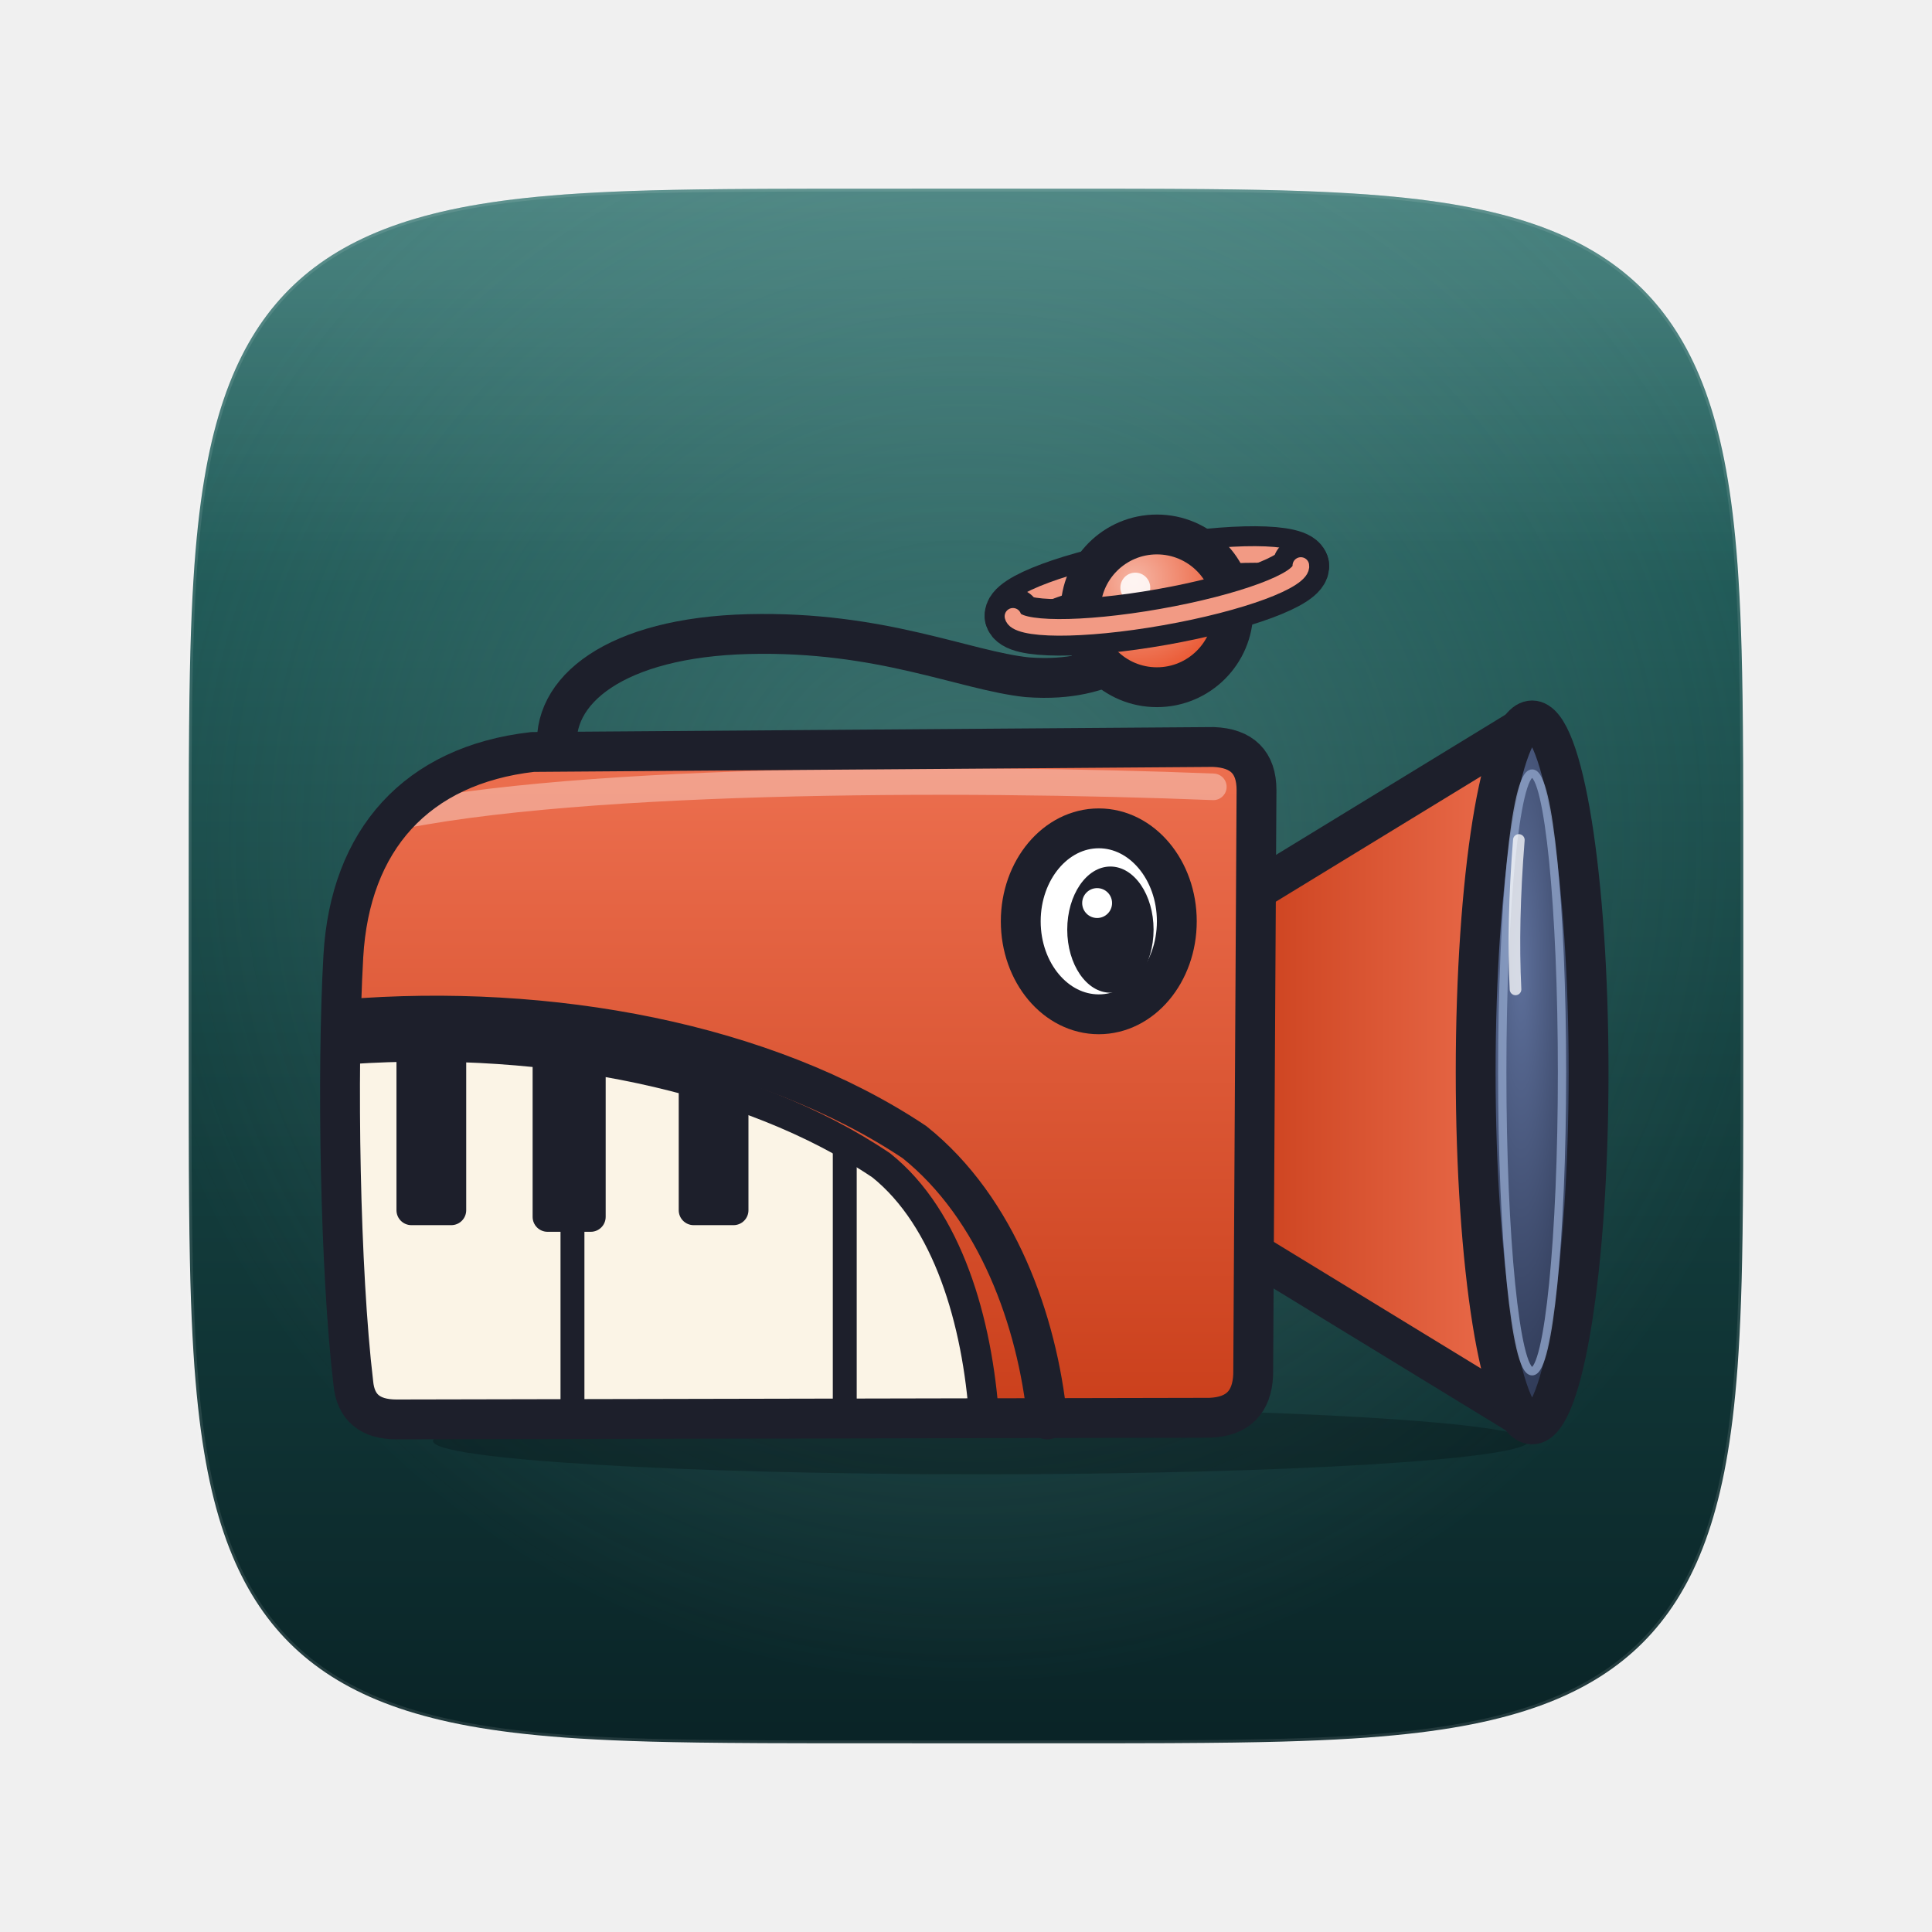
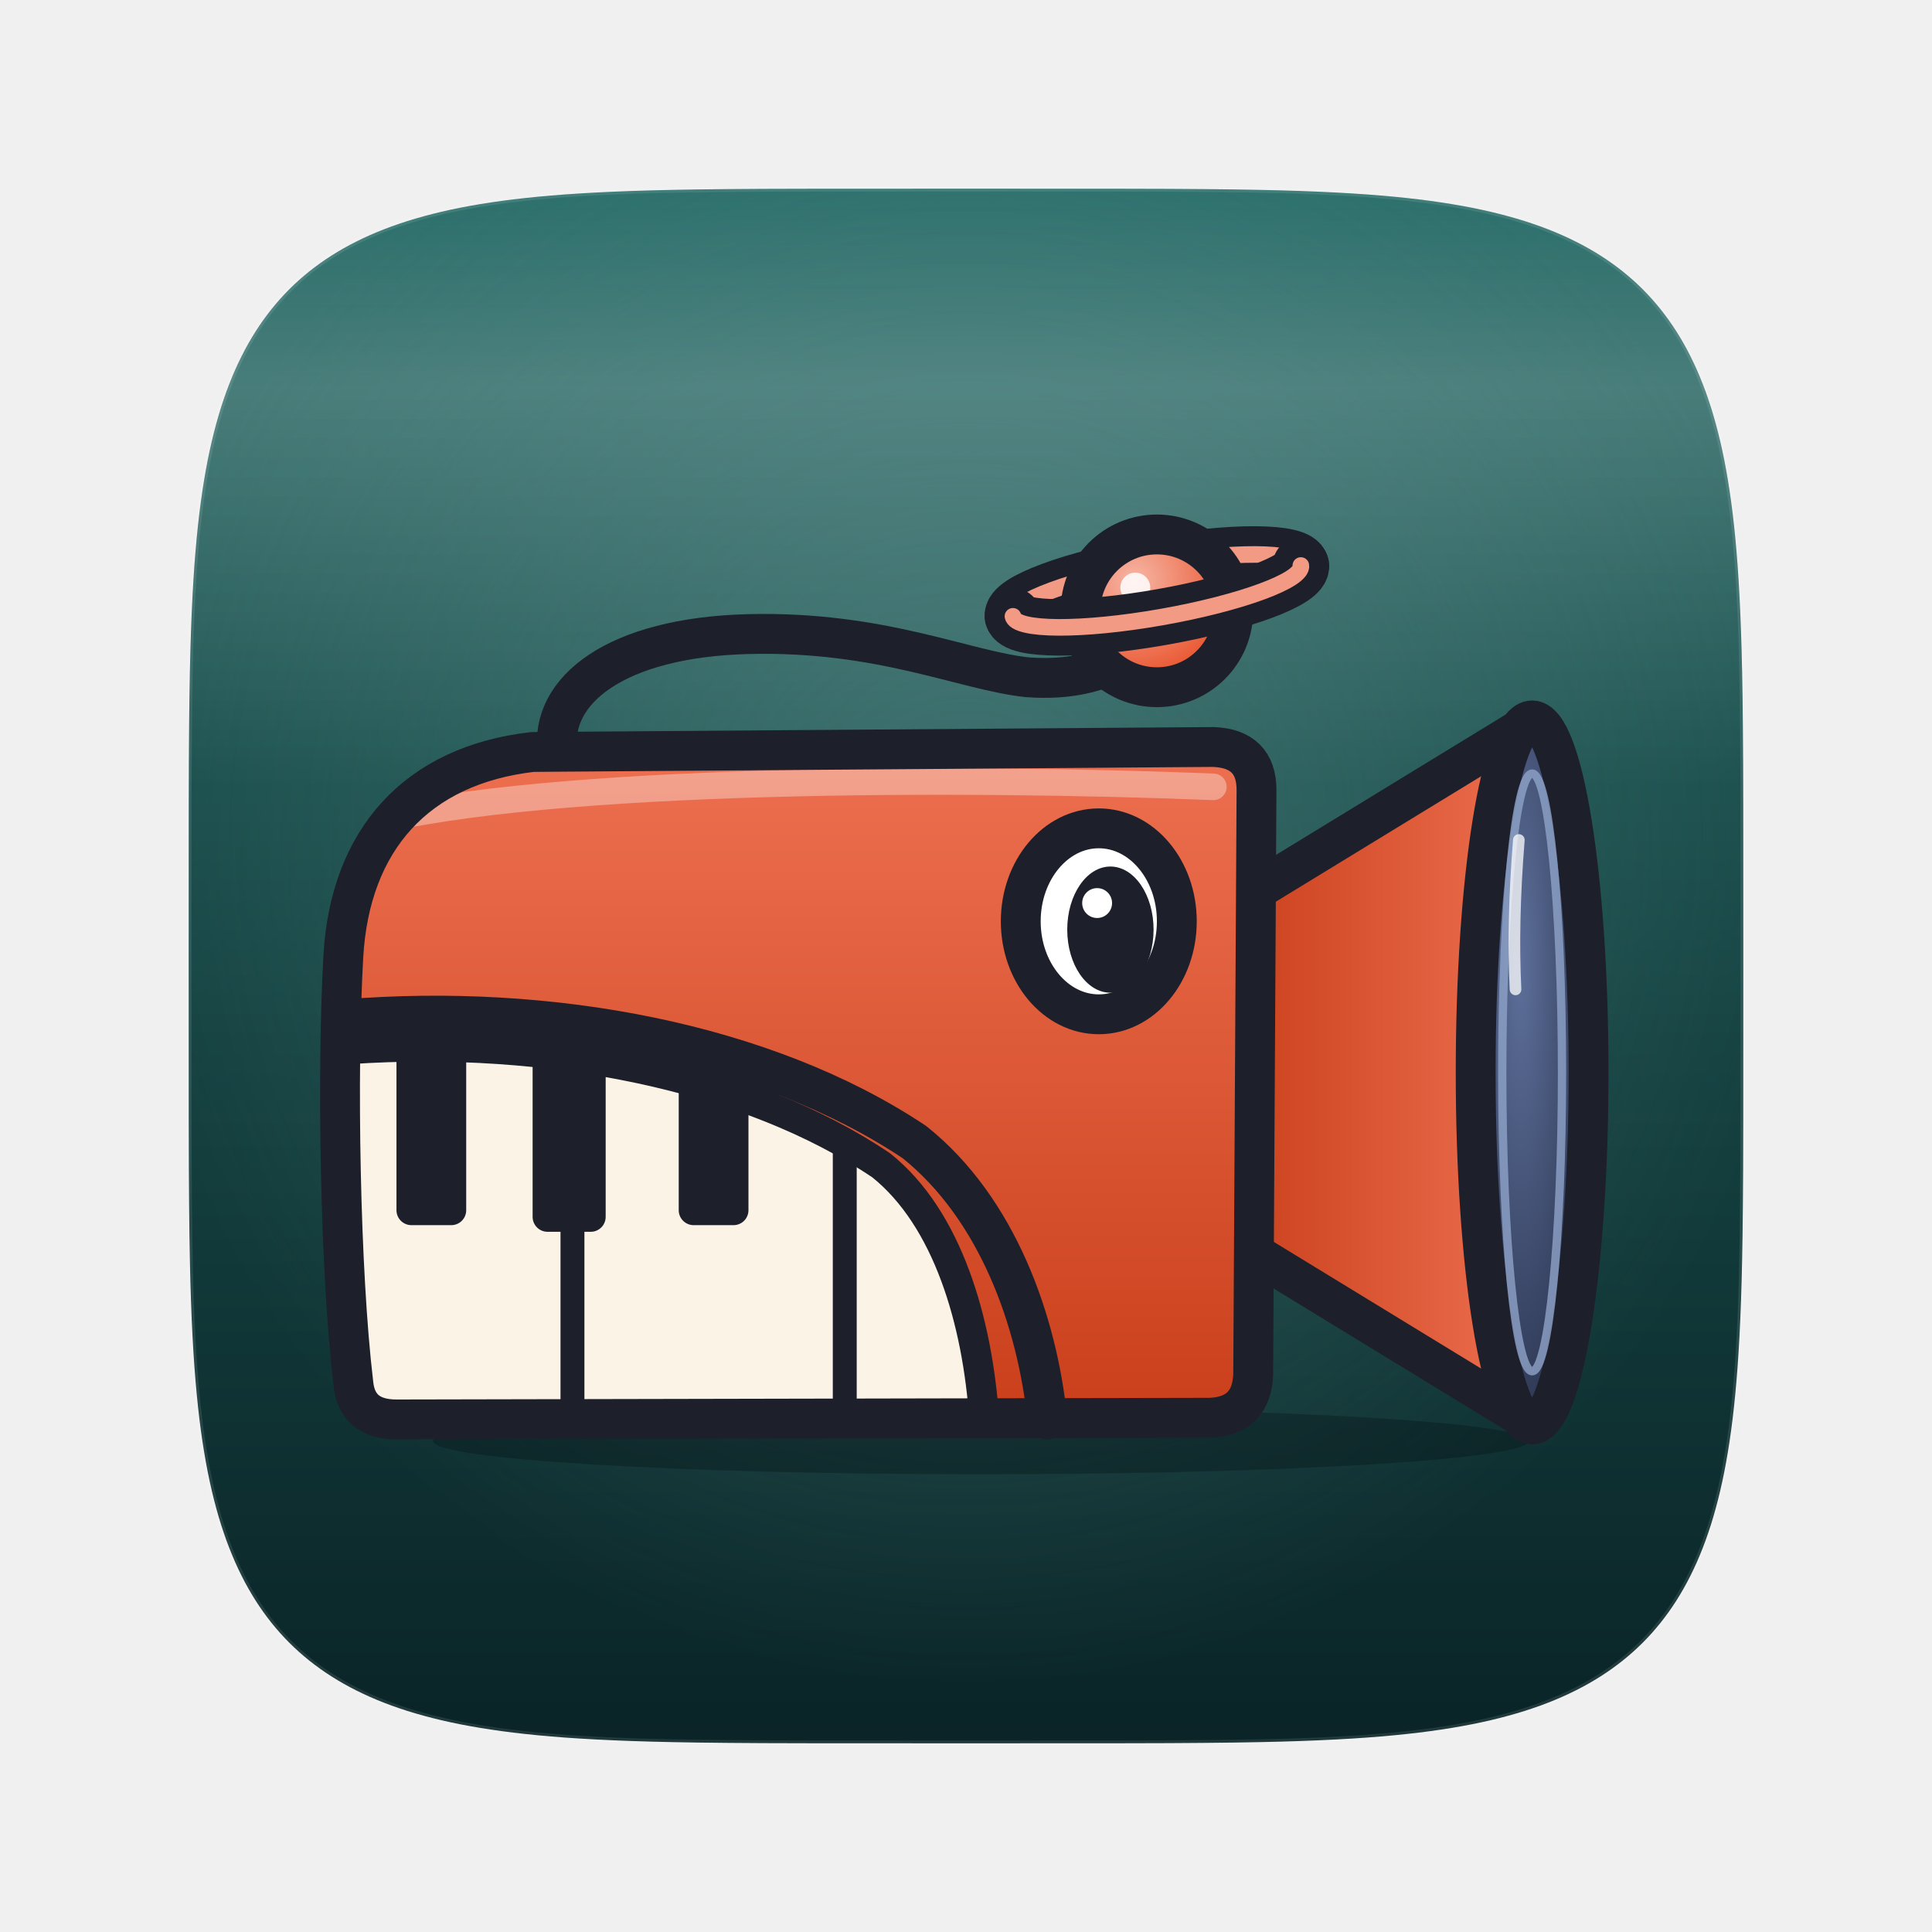
<svg xmlns="http://www.w3.org/2000/svg" width="1024" height="1024" viewBox="0 0 1024 1024">
  <defs>
    <linearGradient id="plate" x1="0" y1="0" x2="0" y2="1">
      <stop offset="0" stop-color="#2a6e6a" />
      <stop offset="0.55" stop-color="#154241" />
      <stop offset="1" stop-color="#0a2427" />
    </linearGradient>
    <radialGradient id="glow" cx="0.5" cy="0.42" r="0.55">
      <stop offset="0" stop-color="#5f928f" stop-opacity="0.45" />
      <stop offset="1" stop-color="#5f928f" stop-opacity="0" />
    </radialGradient>
    <linearGradient id="bodyg" x1="0" y1="0" x2="0" y2="1">
      <stop offset="0" stop-color="#ffbb33" />
      <stop offset="0.6" stop-color="#f7a600" />
      <stop offset="1" stop-color="#e58a00" />
    </linearGradient>
    <linearGradient id="lensbody" x1="0" y1="0" x2="0" y2="1">
      <stop offset="0" stop-color="#ffb21f" />
      <stop offset="1" stop-color="#dc8300" />
    </linearGradient>
    <linearGradient id="keysg" x1="0" y1="0" x2="0" y2="1">
      <stop offset="0" stop-color="#fffaf0" />
      <stop offset="1" stop-color="#eadfc9" />
    </linearGradient>
    <linearGradient id="blackk" x1="0" y1="0" x2="0" y2="1">
      <stop offset="0" stop-color="#2a2f3d" />
      <stop offset="1" stop-color="#141824" />
    </linearGradient>
    <radialGradient id="glass" cx="0.35" cy="0.3" r="0.9">
      <stop offset="0" stop-color="#5d7898" />
      <stop offset="0.5" stop-color="#2c3e58" />
      <stop offset="1" stop-color="#151d2d" />
    </radialGradient>
    <radialGradient id="eyew" cx="0.4" cy="0.35" r="0.7">
      <stop offset="0" stop-color="#ffffff" />
      <stop offset="1" stop-color="#ece6da" />
    </radialGradient>
    <radialGradient id="ball" cx="0.35" cy="0.3" r="0.8">
      <stop offset="0" stop-color="#ffd27a" />
      <stop offset="1" stop-color="#f08f00" />
    </radialGradient>
    <linearGradient id="sheen" x1="0" y1="0" x2="0" y2="1">
-       <stop offset="0" stop-color="#ffffff" stop-opacity="0.16" />
-       <stop offset="0.5" stop-color="#ffffff" stop-opacity="0" />
+       <stop offset="0" stop-color="#ffffff" stop-opacity="0" />
+       <stop offset="0.25" stop-color="#ffffff" stop-opacity="0.16" />
+       <stop offset="0.75" stop-color="#ffffff" stop-opacity="0" />
    </linearGradient>
    <filter id="drop" x="-20%" y="-20%" width="140%" height="150%">
      <feGaussianBlur in="SourceAlpha" stdDeviation="14" />
      <feOffset dy="12" result="b" />
      <feComponentTransfer>
        <feFuncA type="linear" slope="0.35" />
      </feComponentTransfer>
      <feMerge>
        <feMergeNode />
        <feMergeNode in="SourceGraphic" />
      </feMerge>
    </filter>
    <clipPath id="plateclip">
      <path d="M924.00,512.00 L923.97,593.59 L923.90,619.65 L923.77,638.60 L923.60,654.01 L923.37,667.24 L923.10,678.95 L922.77,689.52 L922.39,699.21 L921.96,708.17 L921.48,716.53 L920.96,724.39 L920.37,731.81 L919.74,738.85 L919.06,745.54 L918.33,751.94 L917.54,758.06 L916.70,763.93 L915.81,769.57 L914.87,775.00 L913.88,780.24 L912.83,785.29 L911.73,790.18 L910.57,794.91 L909.36,799.49 L908.10,803.93 L906.79,808.23 L905.41,812.41 L903.99,816.47 L902.50,820.41 L900.96,824.24 L899.37,827.96 L897.71,831.58 L896.00,835.10 L894.23,838.53 L892.40,841.86 L890.51,845.11 L888.56,848.27 L886.55,851.34 L884.48,854.33 L882.34,857.24 L880.14,860.08 L877.87,862.83 L875.54,865.52 L873.14,868.13 L870.67,870.67 L868.13,873.14 L865.52,875.54 L862.83,877.87 L860.08,880.14 L857.24,882.34 L854.33,884.48 L851.34,886.55 L848.27,888.56 L845.11,890.51 L841.86,892.40 L838.53,894.23 L835.10,896.00 L831.58,897.71 L827.96,899.37 L824.24,900.96 L820.41,902.50 L816.47,903.99 L812.41,905.41 L808.23,906.79 L803.93,908.10 L799.49,909.36 L794.91,910.57 L790.18,911.73 L785.29,912.83 L780.24,913.88 L775.00,914.87 L769.57,915.81 L763.93,916.70 L758.06,917.54 L751.94,918.33 L745.54,919.06 L738.85,919.74 L731.81,920.37 L724.39,920.96 L716.53,921.48 L708.17,921.96 L699.21,922.39 L689.52,922.77 L678.95,923.10 L667.24,923.37 L654.01,923.60 L638.60,923.77 L619.65,923.90 L593.59,923.97 L512.00,924.00 L430.41,923.97 L404.35,923.90 L385.40,923.77 L369.99,923.60 L356.76,923.37 L345.05,923.10 L334.48,922.77 L324.79,922.39 L315.83,921.96 L307.47,921.48 L299.61,920.96 L292.19,920.37 L285.15,919.74 L278.46,919.06 L272.06,918.33 L265.94,917.54 L260.07,916.70 L254.43,915.81 L249.00,914.87 L243.76,913.88 L238.71,912.83 L233.82,911.73 L229.09,910.57 L224.51,909.36 L220.07,908.10 L215.77,906.79 L211.59,905.41 L207.53,903.99 L203.59,902.50 L199.76,900.96 L196.04,899.37 L192.42,897.71 L188.90,896.00 L185.47,894.23 L182.14,892.40 L178.89,890.51 L175.73,888.56 L172.66,886.55 L169.67,884.48 L166.76,882.34 L163.92,880.14 L161.17,877.87 L158.48,875.54 L155.87,873.14 L153.33,870.67 L150.86,868.13 L148.46,865.52 L146.13,862.83 L143.86,860.08 L141.66,857.24 L139.52,854.33 L137.45,851.34 L135.44,848.27 L133.49,845.11 L131.60,841.86 L129.77,838.53 L128.00,835.10 L126.29,831.58 L124.63,827.96 L123.04,824.24 L121.50,820.41 L120.01,816.47 L118.59,812.41 L117.21,808.23 L115.90,803.93 L114.64,799.49 L113.43,794.91 L112.27,790.18 L111.17,785.29 L110.12,780.24 L109.13,775.00 L108.19,769.57 L107.30,763.93 L106.46,758.06 L105.67,751.94 L104.94,745.54 L104.26,738.85 L103.63,731.81 L103.04,724.39 L102.52,716.53 L102.04,708.17 L101.61,699.21 L101.23,689.52 L100.90,678.95 L100.63,667.24 L100.40,654.01 L100.23,638.60 L100.10,619.65 L100.03,593.59 L100.00,512.00 L100.03,430.41 L100.10,404.35 L100.23,385.40 L100.40,369.99 L100.63,356.76 L100.90,345.05 L101.23,334.48 L101.61,324.79 L102.04,315.83 L102.52,307.47 L103.04,299.61 L103.63,292.19 L104.26,285.15 L104.94,278.46 L105.67,272.06 L106.46,265.94 L107.30,260.07 L108.19,254.43 L109.13,249.00 L110.12,243.76 L111.17,238.71 L112.27,233.82 L113.43,229.09 L114.64,224.51 L115.90,220.07 L117.21,215.77 L118.59,211.59 L120.01,207.53 L121.50,203.59 L123.04,199.76 L124.63,196.04 L126.29,192.42 L128.00,188.90 L129.77,185.47 L131.60,182.14 L133.49,178.89 L135.44,175.73 L137.45,172.66 L139.52,169.67 L141.66,166.76 L143.86,163.92 L146.13,161.17 L148.46,158.48 L150.86,155.87 L153.33,153.33 L155.87,150.86 L158.48,148.46 L161.17,146.13 L163.92,143.86 L166.76,141.66 L169.67,139.52 L172.66,137.45 L175.73,135.44 L178.89,133.49 L182.14,131.60 L185.47,129.77 L188.90,128.00 L192.42,126.29 L196.04,124.63 L199.76,123.04 L203.59,121.50 L207.53,120.01 L211.59,118.59 L215.77,117.21 L220.07,115.90 L224.51,114.64 L229.09,113.43 L233.82,112.27 L238.71,111.17 L243.76,110.12 L249.00,109.13 L254.43,108.19 L260.07,107.30 L265.94,106.46 L272.06,105.67 L278.46,104.94 L285.15,104.26 L292.19,103.63 L299.61,103.04 L307.47,102.52 L315.83,102.04 L324.79,101.61 L334.48,101.23 L345.05,100.90 L356.76,100.63 L369.99,100.40 L385.40,100.23 L404.35,100.10 L430.41,100.03 L512.00,100.00 L593.59,100.03 L619.65,100.10 L638.60,100.23 L654.01,100.40 L667.24,100.63 L678.95,100.90 L689.52,101.23 L699.21,101.61 L708.17,102.04 L716.53,102.52 L724.39,103.04 L731.81,103.63 L738.85,104.26 L745.54,104.94 L751.94,105.67 L758.06,106.46 L763.93,107.30 L769.57,108.19 L775.00,109.13 L780.24,110.12 L785.29,111.17 L790.18,112.27 L794.91,113.43 L799.49,114.64 L803.93,115.90 L808.23,117.21 L812.41,118.59 L816.47,120.01 L820.41,121.50 L824.24,123.04 L827.96,124.63 L831.58,126.29 L835.10,128.00 L838.53,129.77 L841.86,131.60 L845.11,133.49 L848.27,135.44 L851.34,137.45 L854.33,139.52 L857.24,141.66 L860.08,143.86 L862.83,146.13 L865.52,148.46 L868.13,150.86 L870.67,153.33 L873.14,155.87 L875.54,158.48 L877.87,161.17 L880.14,163.92 L882.34,166.76 L884.48,169.67 L886.55,172.66 L888.56,175.73 L890.51,178.89 L892.40,182.14 L894.23,185.47 L896.00,188.90 L897.71,192.42 L899.37,196.04 L900.96,199.76 L902.50,203.59 L903.99,207.53 L905.41,211.59 L906.79,215.77 L908.10,220.07 L909.36,224.51 L910.57,229.09 L911.73,233.82 L912.83,238.71 L913.88,243.76 L914.87,249.00 L915.81,254.43 L916.70,260.07 L917.54,265.94 L918.33,272.06 L919.06,278.46 L919.74,285.15 L920.37,292.19 L920.96,299.61 L921.48,307.47 L921.96,315.83 L922.39,324.79 L922.77,334.48 L923.10,345.05 L923.37,356.76 L923.60,369.99 L923.77,385.40 L923.90,404.35 L923.97,430.41 Z" />
    </clipPath>
  </defs>
  <path d="M924.00,512.00 L923.97,593.59 L923.90,619.65 L923.77,638.60 L923.60,654.01 L923.37,667.24 L923.10,678.95 L922.77,689.52 L922.39,699.21 L921.96,708.17 L921.48,716.53 L920.96,724.39 L920.37,731.81 L919.74,738.85 L919.06,745.54 L918.33,751.94 L917.54,758.06 L916.70,763.93 L915.81,769.57 L914.87,775.00 L913.88,780.24 L912.83,785.29 L911.73,790.18 L910.57,794.91 L909.36,799.49 L908.10,803.93 L906.79,808.23 L905.41,812.41 L903.99,816.47 L902.50,820.41 L900.96,824.24 L899.37,827.96 L897.71,831.58 L896.00,835.10 L894.23,838.53 L892.40,841.86 L890.51,845.11 L888.56,848.27 L886.55,851.34 L884.48,854.33 L882.34,857.24 L880.14,860.08 L877.87,862.83 L875.54,865.52 L873.14,868.13 L870.67,870.67 L868.13,873.14 L865.52,875.54 L862.83,877.87 L860.08,880.14 L857.24,882.34 L854.33,884.48 L851.34,886.55 L848.27,888.56 L845.11,890.51 L841.86,892.40 L838.53,894.23 L835.10,896.00 L831.58,897.71 L827.96,899.37 L824.24,900.96 L820.41,902.50 L816.47,903.99 L812.41,905.41 L808.23,906.79 L803.93,908.10 L799.49,909.36 L794.91,910.57 L790.18,911.73 L785.29,912.83 L780.24,913.88 L775.00,914.87 L769.57,915.81 L763.93,916.70 L758.06,917.54 L751.94,918.33 L745.54,919.06 L738.85,919.74 L731.81,920.37 L724.39,920.96 L716.53,921.48 L708.17,921.96 L699.21,922.39 L689.52,922.77 L678.95,923.10 L667.24,923.37 L654.01,923.60 L638.60,923.77 L619.65,923.90 L593.59,923.97 L512.00,924.00 L430.41,923.97 L404.35,923.90 L385.40,923.77 L369.99,923.60 L356.76,923.37 L345.05,923.10 L334.48,922.77 L324.79,922.39 L315.83,921.96 L307.47,921.48 L299.61,920.96 L292.19,920.37 L285.15,919.74 L278.46,919.06 L272.06,918.33 L265.94,917.54 L260.07,916.70 L254.43,915.81 L249.00,914.87 L243.76,913.88 L238.71,912.83 L233.82,911.73 L229.09,910.57 L224.51,909.36 L220.07,908.10 L215.77,906.79 L211.59,905.41 L207.53,903.99 L203.59,902.50 L199.76,900.96 L196.04,899.37 L192.42,897.71 L188.90,896.00 L185.47,894.23 L182.14,892.40 L178.89,890.51 L175.73,888.56 L172.66,886.55 L169.67,884.48 L166.76,882.34 L163.92,880.14 L161.17,877.87 L158.48,875.54 L155.87,873.14 L153.33,870.67 L150.86,868.13 L148.46,865.52 L146.13,862.83 L143.86,860.08 L141.66,857.24 L139.52,854.33 L137.45,851.34 L135.44,848.27 L133.49,845.11 L131.60,841.86 L129.77,838.53 L128.00,835.10 L126.29,831.58 L124.63,827.96 L123.04,824.24 L121.50,820.41 L120.01,816.47 L118.59,812.41 L117.21,808.23 L115.90,803.93 L114.64,799.49 L113.43,794.91 L112.27,790.18 L111.17,785.29 L110.12,780.24 L109.13,775.00 L108.19,769.57 L107.30,763.93 L106.46,758.06 L105.67,751.94 L104.94,745.54 L104.26,738.85 L103.63,731.81 L103.04,724.39 L102.52,716.53 L102.04,708.17 L101.61,699.21 L101.23,689.52 L100.90,678.95 L100.63,667.24 L100.40,654.01 L100.23,638.60 L100.10,619.65 L100.03,593.59 L100.00,512.00 L100.03,430.41 L100.10,404.35 L100.23,385.40 L100.40,369.99 L100.63,356.76 L100.90,345.05 L101.23,334.48 L101.61,324.79 L102.04,315.83 L102.52,307.47 L103.04,299.61 L103.63,292.19 L104.26,285.15 L104.94,278.46 L105.67,272.06 L106.46,265.94 L107.30,260.07 L108.19,254.43 L109.13,249.00 L110.12,243.76 L111.17,238.71 L112.27,233.82 L113.43,229.09 L114.64,224.51 L115.90,220.07 L117.21,215.77 L118.59,211.59 L120.01,207.53 L121.50,203.59 L123.04,199.76 L124.63,196.04 L126.29,192.42 L128.00,188.90 L129.77,185.47 L131.60,182.14 L133.49,178.89 L135.44,175.73 L137.45,172.66 L139.52,169.67 L141.66,166.76 L143.86,163.92 L146.13,161.17 L148.46,158.48 L150.86,155.87 L153.33,153.33 L155.87,150.86 L158.48,148.46 L161.17,146.13 L163.92,143.86 L166.76,141.66 L169.67,139.52 L172.66,137.45 L175.73,135.44 L178.89,133.49 L182.14,131.60 L185.47,129.77 L188.90,128.00 L192.42,126.29 L196.04,124.63 L199.76,123.04 L203.59,121.50 L207.53,120.01 L211.59,118.59 L215.77,117.21 L220.07,115.90 L224.51,114.64 L229.09,113.43 L233.82,112.27 L238.71,111.17 L243.76,110.12 L249.00,109.13 L254.43,108.19 L260.07,107.30 L265.94,106.46 L272.06,105.67 L278.46,104.94 L285.15,104.26 L292.19,103.63 L299.61,103.04 L307.47,102.52 L315.83,102.04 L324.79,101.61 L334.48,101.23 L345.05,100.90 L356.76,100.63 L369.99,100.40 L385.40,100.23 L404.35,100.10 L430.41,100.03 L512.00,100.00 L593.59,100.03 L619.65,100.10 L638.60,100.23 L654.01,100.40 L667.24,100.63 L678.95,100.90 L689.52,101.23 L699.21,101.61 L708.17,102.04 L716.53,102.52 L724.39,103.04 L731.81,103.63 L738.85,104.26 L745.54,104.94 L751.94,105.67 L758.06,106.46 L763.93,107.30 L769.57,108.19 L775.00,109.13 L780.24,110.12 L785.29,111.17 L790.18,112.27 L794.91,113.43 L799.49,114.64 L803.93,115.90 L808.23,117.21 L812.41,118.59 L816.47,120.01 L820.41,121.50 L824.24,123.04 L827.96,124.63 L831.58,126.29 L835.10,128.00 L838.53,129.77 L841.86,131.60 L845.11,133.49 L848.27,135.44 L851.34,137.45 L854.33,139.52 L857.24,141.66 L860.08,143.86 L862.83,146.13 L865.52,148.46 L868.13,150.86 L870.67,153.33 L873.14,155.87 L875.54,158.48 L877.87,161.17 L880.14,163.92 L882.34,166.76 L884.48,169.67 L886.55,172.66 L888.56,175.73 L890.51,178.89 L892.40,182.14 L894.23,185.47 L896.00,188.90 L897.71,192.42 L899.37,196.04 L900.96,199.76 L902.50,203.59 L903.99,207.53 L905.41,211.59 L906.79,215.77 L908.10,220.07 L909.36,224.51 L910.57,229.09 L911.73,233.82 L912.83,238.71 L913.88,243.76 L914.87,249.00 L915.81,254.43 L916.70,260.07 L917.54,265.94 L918.33,272.06 L919.06,278.46 L919.74,285.15 L920.37,292.19 L920.96,299.61 L921.48,307.47 L921.96,315.83 L922.39,324.79 L922.77,334.48 L923.10,345.05 L923.37,356.76 L923.60,369.99 L923.77,385.40 L923.90,404.35 L923.97,430.41 Z" fill="url(#plate)" />
  <g clip-path="url(#plateclip)">
    <rect x="100" y="100" width="824" height="824" fill="url(#glow)" />
    <rect x="100" y="100" width="824" height="420" fill="url(#sheen)" />
    <ellipse cx="519.9" cy="763.8" rx="290.4" ry="17.6" fill="#051214" opacity="0.35" />
    <g transform="translate(115.1,-126.8) scale(0.88)">
      <defs>
        <clipPath id="bodyclip">
          <path d="M 82 977 C 74 910 72 790 76 720 C 80 650 120 605 190 597 L 600 594 Q 626 595 626 620 L 624 972 Q 623 997 598 998 L 108 999 Q 84 999 82 977 Z" />
        </clipPath>
        <clipPath id="jawclip">
          <path d="M 80 776 C 200 768 320 792 400 846 C 440 878 458 940 462 999 L 100 999 Q 82 999 82 977 L 80 776 Z" />
        </clipPath>
        <linearGradient id="bg1" x1="0" y1="0" x2="0" y2="1">
          <stop offset="0" stop-color="#ed7050" />
          <stop offset="1" stop-color="#ca3f1b" />
        </linearGradient>
        <linearGradient id="lg1" x1="0" y1="0" x2="1" y2="0">
          <stop offset="0" stop-color="#ca3f1b" />
          <stop offset="1" stop-color="#ed7050" />
        </linearGradient>
        <radialGradient id="gl" cx="0.4" cy="0.35" r="0.7">
          <stop offset="0" stop-color="#5d6f9a" />
          <stop offset="1" stop-color="#2b3550" />
        </radialGradient>
        <radialGradient id="bl" cx="0.35" cy="0.3" r="0.75">
          <stop offset="0" stop-color="#f6b6a5" />
          <stop offset="1" stop-color="#e8481f" />
        </radialGradient>
      </defs>
      <path d="M 610 690 L 790 580 Q 800 790 790 1000 L 610 890 Z" fill="url(#lg1)" stroke="#1d1f2b" stroke-width="24" stroke-linejoin="round" />
      <ellipse cx="792" cy="790" rx="34" ry="212" fill="url(#gl)" stroke="#1d1f2b" stroke-width="24" />
      <ellipse cx="792" cy="790" rx="18" ry="180" fill="none" stroke="#8fa3c8" stroke-width="5" opacity="0.8" />
      <path d="M 784 650 Q 780 700 782 740" stroke="#ffffff" stroke-width="7" stroke-linecap="round" fill="none" opacity="0.75" />
      <path d="M 205 597 C 200 560 240 528 320 526 C 400 524 450 548 488 552 C 515 554 530 548 540 544" fill="none" stroke="#1d1f2b" stroke-width="24" stroke-linecap="round" />
      <path d="M 82 977 C 74 910 72 790 76 720 C 80 650 120 605 190 597 L 600 594 Q 626 595 626 620 L 624 972 Q 623 997 598 998 L 108 999 Q 84 999 82 977 Z" fill="url(#bg1)" />
      <g clip-path="url(#bodyclip)">
        <path d="M 80 776 C 200 768 320 792 400 846 C 440 878 458 940 462 999 L 100 999 Q 82 999 82 977 L 80 776 Z" fill="#FBF4E6" />
        <path d="M 90 640 C 200 612 450 612 600 618" stroke="#ffffff" stroke-opacity="0.35" stroke-width="16" fill="none" stroke-linecap="round" />
        <g clip-path="url(#jawclip)">
          <path d="M 214 770 L 214 1005" stroke="#1d1f2b" stroke-width="14.4" />
          <path d="M 378 770 L 378 1005" stroke="#1d1f2b" stroke-width="14.4" />
          <rect x="108" y="700" width="42" height="182" rx="9" fill="#1d1f2b" />
          <rect x="190" y="700" width="44" height="186" rx="9" fill="#1d1f2b" />
          <rect x="278" y="700" width="42" height="182" rx="9" fill="#1d1f2b" />
        </g>
      </g>
      <path d="M 77 758 C 200 748 330 772 420 832 C 470 872 494 940 500 999" fill="none" stroke="#1d1f2b" stroke-width="24" stroke-linecap="round" />
      <path d="M 80 776 C 200 768 320 792 400 846 C 440 878 458 940 462 999" fill="none" stroke="#1d1f2b" stroke-width="18.0" stroke-linecap="round" />
      <path d="M 82 977 C 74 910 72 790 76 720 C 80 650 120 605 190 597 L 600 594 Q 626 595 626 620 L 624 972 Q 623 997 598 998 L 108 999 Q 84 999 82 977 Z" fill="none" stroke="#1d1f2b" stroke-width="24" stroke-linejoin="round" />
      <ellipse cx="531" cy="699" rx="47" ry="56" fill="#ffffff" stroke="#1d1f2b" stroke-width="24" />
      <ellipse cx="538" cy="704" rx="26" ry="38" fill="#1d1f2b" />
      <circle cx="530" cy="688" r="9" fill="#fff" />
      <path d="M 479.3 515.3 A 88 16 -10 0 1 652.7 484.7" fill="none" stroke="#1d1f2b" stroke-width="34" stroke-linecap="round" />
      <path d="M 479.3 515.3 A 88 16 -10 0 1 652.7 484.7" fill="none" stroke="#f29a84" stroke-width="10" stroke-linecap="round" />
      <circle cx="566" cy="512" r="46" fill="url(#bl)" stroke="#1d1f2b" stroke-width="24" />
      <circle cx="553" cy="498" r="9" fill="#fff" opacity="0.85" />
      <path d="M 479.3 515.3 A 88 16 -10 0 0 652.7 484.7" fill="none" stroke="#1d1f2b" stroke-width="34" stroke-linecap="round" />
      <path d="M 479.3 515.3 A 88 16 -10 0 0 652.7 484.7" fill="none" stroke="#f29a84" stroke-width="10" stroke-linecap="round" />
    </g>
  </g>
  <path d="M924.00,512.00 L923.97,593.59 L923.90,619.65 L923.77,638.60 L923.60,654.01 L923.37,667.24 L923.10,678.95 L922.77,689.52 L922.39,699.21 L921.96,708.17 L921.48,716.53 L920.96,724.39 L920.37,731.81 L919.74,738.85 L919.06,745.54 L918.33,751.94 L917.54,758.06 L916.70,763.93 L915.81,769.57 L914.87,775.00 L913.88,780.24 L912.83,785.29 L911.73,790.18 L910.57,794.91 L909.36,799.49 L908.10,803.93 L906.79,808.23 L905.41,812.41 L903.99,816.47 L902.50,820.41 L900.96,824.24 L899.37,827.96 L897.71,831.58 L896.00,835.10 L894.23,838.53 L892.40,841.86 L890.51,845.11 L888.56,848.27 L886.55,851.34 L884.48,854.33 L882.34,857.24 L880.14,860.08 L877.87,862.83 L875.54,865.52 L873.14,868.13 L870.67,870.67 L868.13,873.14 L865.52,875.54 L862.83,877.87 L860.08,880.14 L857.24,882.34 L854.33,884.48 L851.34,886.55 L848.27,888.56 L845.11,890.51 L841.86,892.40 L838.53,894.23 L835.10,896.00 L831.58,897.71 L827.96,899.37 L824.24,900.96 L820.41,902.50 L816.47,903.99 L812.41,905.41 L808.23,906.79 L803.93,908.10 L799.49,909.36 L794.91,910.57 L790.18,911.73 L785.29,912.83 L780.24,913.88 L775.00,914.87 L769.57,915.81 L763.93,916.70 L758.06,917.54 L751.94,918.33 L745.54,919.06 L738.85,919.74 L731.81,920.37 L724.39,920.96 L716.53,921.48 L708.17,921.96 L699.21,922.39 L689.52,922.77 L678.95,923.10 L667.24,923.37 L654.01,923.60 L638.60,923.77 L619.65,923.90 L593.59,923.97 L512.00,924.00 L430.41,923.97 L404.35,923.90 L385.40,923.77 L369.99,923.60 L356.76,923.37 L345.05,923.10 L334.48,922.77 L324.79,922.39 L315.83,921.96 L307.47,921.48 L299.61,920.96 L292.19,920.37 L285.15,919.74 L278.46,919.06 L272.06,918.33 L265.94,917.54 L260.07,916.70 L254.43,915.81 L249.00,914.87 L243.76,913.88 L238.71,912.83 L233.82,911.73 L229.09,910.57 L224.51,909.36 L220.07,908.10 L215.77,906.79 L211.59,905.41 L207.53,903.99 L203.59,902.50 L199.76,900.96 L196.04,899.37 L192.42,897.71 L188.90,896.00 L185.47,894.23 L182.14,892.40 L178.89,890.51 L175.73,888.56 L172.66,886.55 L169.67,884.48 L166.76,882.34 L163.92,880.14 L161.17,877.87 L158.48,875.54 L155.87,873.14 L153.33,870.67 L150.86,868.13 L148.46,865.52 L146.13,862.83 L143.86,860.08 L141.66,857.24 L139.52,854.33 L137.45,851.34 L135.44,848.27 L133.49,845.11 L131.60,841.86 L129.77,838.53 L128.00,835.10 L126.29,831.58 L124.63,827.96 L123.04,824.24 L121.50,820.41 L120.01,816.47 L118.59,812.41 L117.21,808.23 L115.90,803.93 L114.64,799.49 L113.43,794.91 L112.27,790.18 L111.17,785.29 L110.12,780.24 L109.13,775.00 L108.19,769.57 L107.30,763.93 L106.46,758.06 L105.67,751.94 L104.94,745.54 L104.26,738.85 L103.63,731.81 L103.04,724.39 L102.52,716.53 L102.04,708.17 L101.61,699.21 L101.23,689.52 L100.90,678.95 L100.63,667.24 L100.40,654.01 L100.23,638.60 L100.10,619.65 L100.03,593.59 L100.00,512.00 L100.03,430.41 L100.10,404.35 L100.23,385.40 L100.40,369.99 L100.63,356.76 L100.90,345.05 L101.23,334.48 L101.61,324.79 L102.04,315.83 L102.52,307.47 L103.04,299.61 L103.63,292.19 L104.26,285.15 L104.94,278.46 L105.67,272.06 L106.46,265.94 L107.30,260.07 L108.19,254.43 L109.13,249.00 L110.12,243.76 L111.17,238.71 L112.27,233.82 L113.43,229.09 L114.64,224.51 L115.90,220.07 L117.21,215.77 L118.59,211.59 L120.01,207.53 L121.50,203.59 L123.04,199.76 L124.63,196.04 L126.29,192.42 L128.00,188.90 L129.77,185.47 L131.60,182.14 L133.49,178.89 L135.44,175.73 L137.45,172.66 L139.52,169.67 L141.66,166.76 L143.86,163.92 L146.13,161.17 L148.46,158.48 L150.86,155.87 L153.33,153.33 L155.87,150.86 L158.48,148.46 L161.17,146.13 L163.92,143.86 L166.76,141.66 L169.67,139.52 L172.66,137.45 L175.73,135.44 L178.89,133.49 L182.14,131.60 L185.47,129.77 L188.90,128.00 L192.42,126.29 L196.04,124.63 L199.76,123.04 L203.59,121.50 L207.53,120.01 L211.59,118.59 L215.77,117.21 L220.07,115.90 L224.51,114.64 L229.09,113.43 L233.82,112.27 L238.71,111.17 L243.76,110.12 L249.00,109.13 L254.43,108.19 L260.07,107.30 L265.94,106.46 L272.06,105.67 L278.46,104.94 L285.15,104.26 L292.19,103.63 L299.61,103.04 L307.47,102.52 L315.83,102.04 L324.79,101.61 L334.48,101.23 L345.05,100.90 L356.76,100.63 L369.99,100.40 L385.40,100.23 L404.35,100.10 L430.41,100.03 L512.00,100.00 L593.59,100.03 L619.65,100.10 L638.60,100.23 L654.01,100.40 L667.24,100.63 L678.95,100.90 L689.52,101.23 L699.21,101.61 L708.17,102.04 L716.53,102.52 L724.39,103.04 L731.81,103.63 L738.85,104.26 L745.54,104.94 L751.94,105.67 L758.06,106.46 L763.93,107.30 L769.57,108.19 L775.00,109.13 L780.24,110.12 L785.29,111.17 L790.18,112.27 L794.91,113.43 L799.49,114.64 L803.93,115.90 L808.23,117.21 L812.41,118.59 L816.47,120.01 L820.41,121.50 L824.24,123.04 L827.96,124.63 L831.58,126.29 L835.10,128.00 L838.53,129.77 L841.86,131.60 L845.11,133.49 L848.27,135.44 L851.34,137.45 L854.33,139.52 L857.24,141.66 L860.08,143.86 L862.83,146.13 L865.52,148.46 L868.13,150.86 L870.67,153.33 L873.14,155.87 L875.54,158.48 L877.87,161.17 L880.14,163.92 L882.34,166.76 L884.48,169.67 L886.55,172.66 L888.56,175.73 L890.51,178.89 L892.40,182.14 L894.23,185.47 L896.00,188.90 L897.71,192.42 L899.37,196.04 L900.96,199.76 L902.50,203.59 L903.99,207.53 L905.41,211.59 L906.79,215.77 L908.10,220.07 L909.36,224.51 L910.57,229.09 L911.73,233.82 L912.83,238.71 L913.88,243.76 L914.87,249.00 L915.81,254.43 L916.70,260.07 L917.54,265.94 L918.33,272.06 L919.06,278.46 L919.74,285.15 L920.37,292.19 L920.96,299.61 L921.48,307.47 L921.96,315.83 L922.39,324.79 L922.77,334.48 L923.10,345.05 L923.37,356.76 L923.60,369.99 L923.77,385.40 L923.90,404.35 L923.97,430.41 Z" fill="none" stroke="#ffffff" stroke-opacity="0.10" stroke-width="3" />
</svg>
